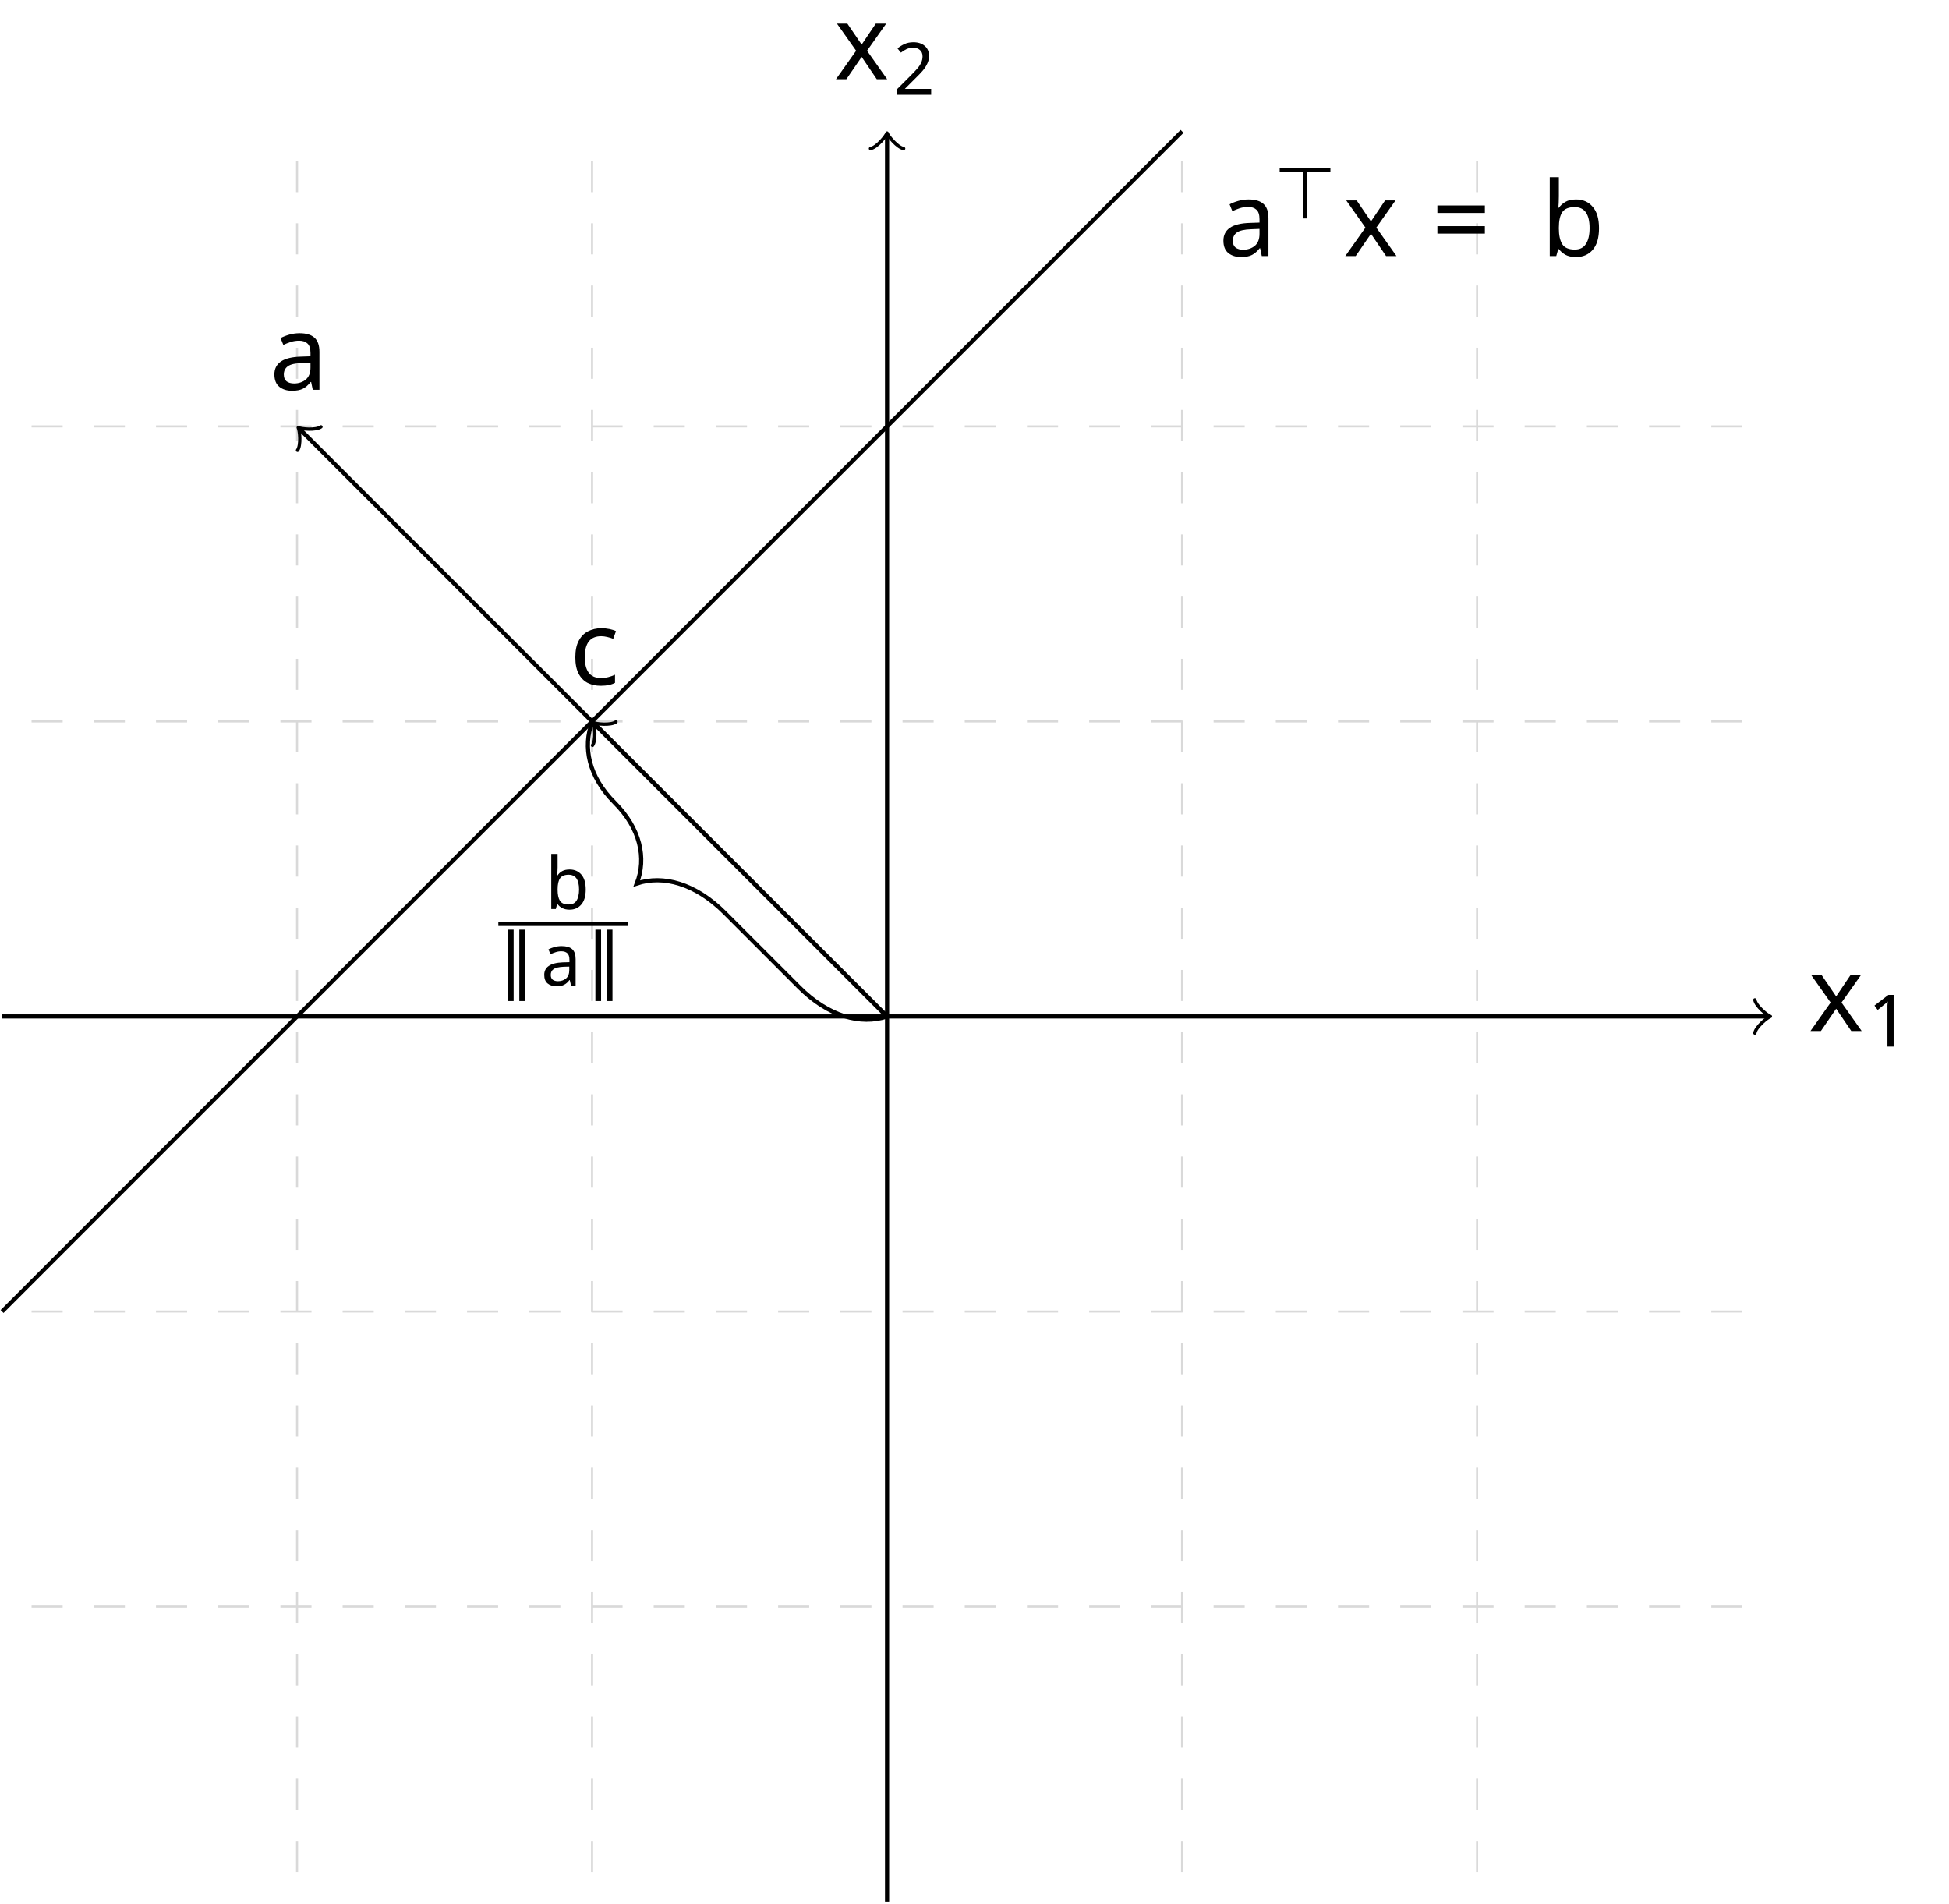
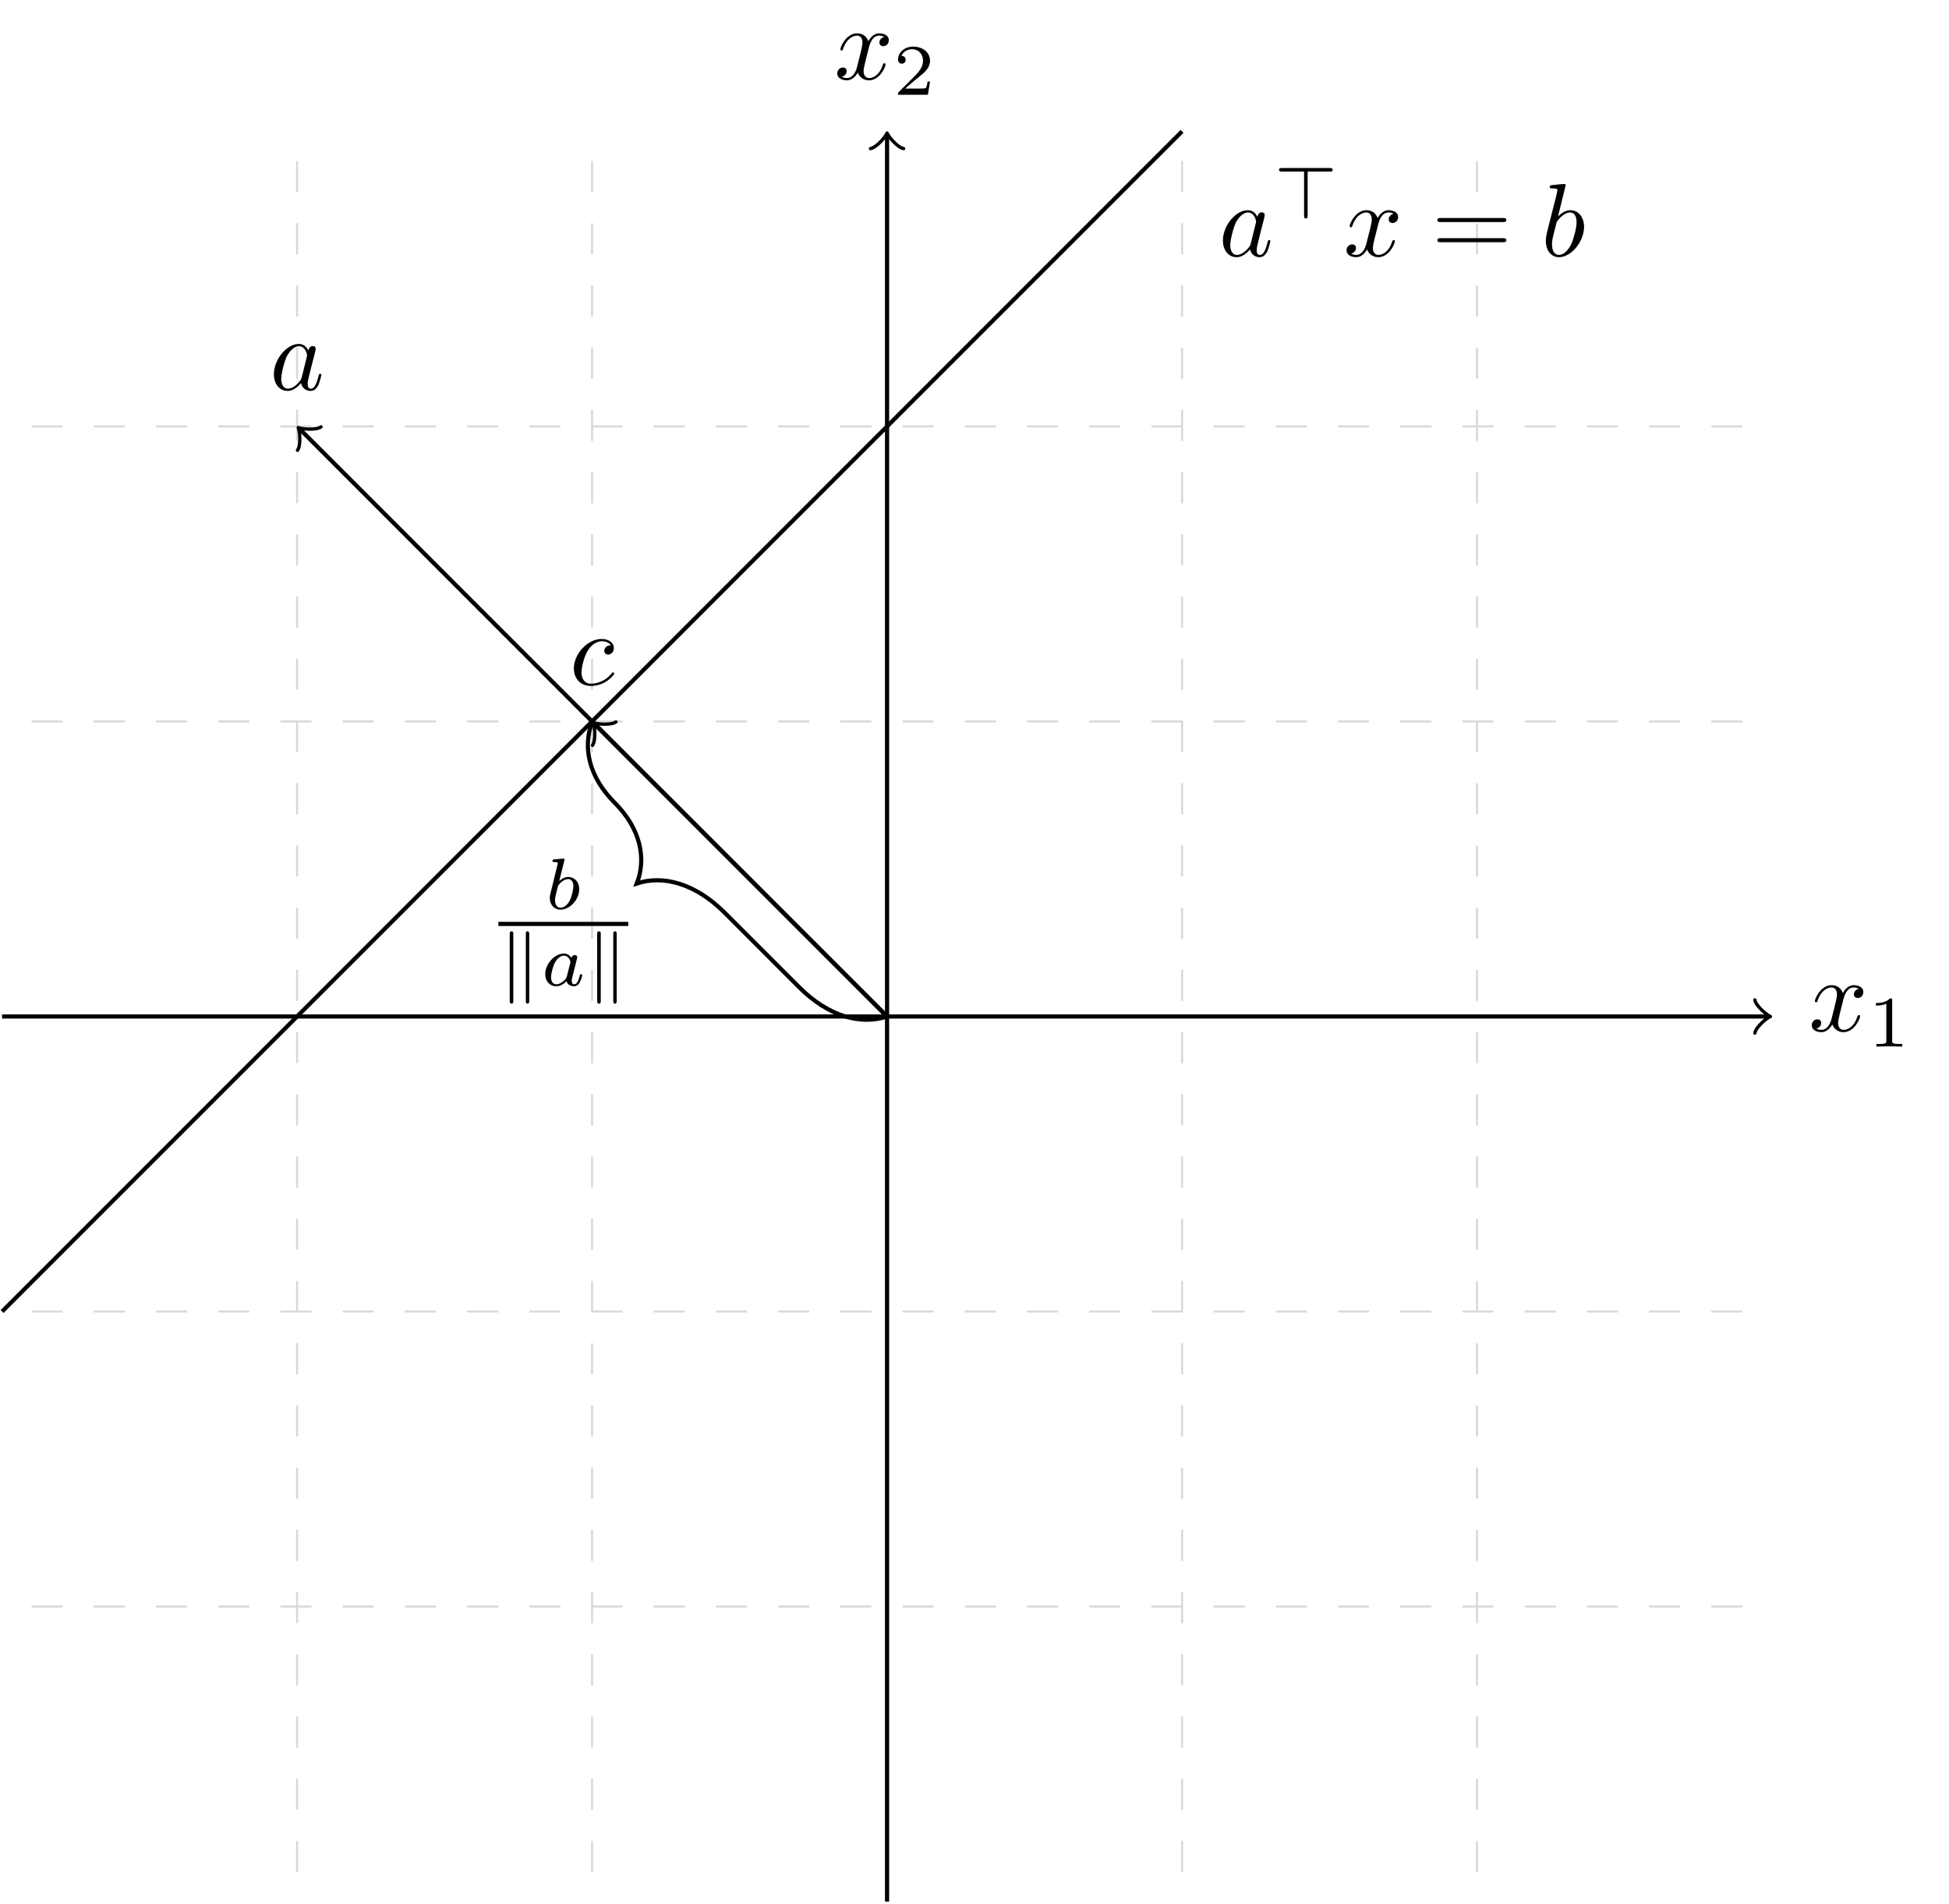
- <svg xmlns="http://www.w3.org/2000/svg" viewBox="0 0 249.708 243.869" height="243.869" width="249.708" xml:space="preserve" id="svg2" version="1.1">
-   <defs id="defs6" />
-   <g transform="matrix(1.333333,0,0,-1.333333,0,243.8693)" id="g10">
-     <g transform="translate(85.239,85.239)" id="g12">
-       <g id="g14">
-         <g id="g16">
-           <g id="g18">
-             <path id="path20" style="fill:none;stroke:#d9d9d9;stroke-width:0.199;stroke-linecap:butt;stroke-linejoin:miter;stroke-miterlimit:10;stroke-dasharray:2.989, 2.989;stroke-dashoffset:0;stroke-opacity:1" d="M -82.206,-56.694 H 82.206 M -82.206,-28.347 H 82.206 M -82.206,0 H 82.206 M -82.206,28.347 H 82.206 M -82.206,56.694 H 82.206 M -56.694,-82.206 V 82.206 M -28.347,-82.206 V 82.206 M 0,-82.206 v 164.411 m 28.347,-164.411 v 164.411 m 28.347,-164.411 v 164.411" />
-           </g>
-           <path id="path22" style="fill:none;stroke:#000000;stroke-width:0.399;stroke-linecap:butt;stroke-linejoin:miter;stroke-miterlimit:10;stroke-dasharray:none;stroke-opacity:1" d="M -85.04,0 H 84.582" />
-           <g transform="translate(84.58214)" id="g24">
-             <g id="g26">
-               <path id="path28" style="fill:none;stroke:#000000;stroke-width:0.319;stroke-linecap:round;stroke-linejoin:round;stroke-miterlimit:10;stroke-dasharray:none;stroke-opacity:1" d="M -1.196,1.594 C -1.096,0.996 0,0.1 0.299,0 0,-0.1 -1.096,-0.996 -1.196,-1.594" />
-             </g>
-           </g>
-           <g id="g30">
-             <g transform="translate(88.559,-1.398)" id="g32">
-               <g id="g34">
-                 <g transform="translate(-173.798,-83.841)" id="g36">
-                   <text id="text40" style="font-variant:normal;font-weight:normal;font-size:9.963px;font-family:CMMI10;-inkscape-font-specification:CMMI10;writing-mode:lr-tb;fill:#000000;fill-opacity:1;fill-rule:nonzero;stroke:none" transform="matrix(1,0,0,-1,173.798,83.841)">
-                     <tspan id="tspan38" y="0" x="0">x</tspan>
-                   </text>
-                   <text id="text44" style="font-variant:normal;font-weight:normal;font-size:6.974px;font-family:CMR7;-inkscape-font-specification:CMR7;writing-mode:lr-tb;fill:#000000;fill-opacity:1;fill-rule:nonzero;stroke:none" transform="matrix(1,0,0,-1,179.492,82.347)">
-                     <tspan id="tspan42" y="0" x="0">1</tspan>
-                   </text>
-                   <g transform="translate(173.798,83.841)" id="g46" />
-                 </g>
-               </g>
-               <g transform="translate(-88.559,1.398)" id="g48" />
-             </g>
-           </g>
-           <path id="path50" style="fill:none;stroke:#000000;stroke-width:0.399;stroke-linecap:butt;stroke-linejoin:miter;stroke-miterlimit:10;stroke-dasharray:none;stroke-opacity:1" d="M 0,-85.04 V 84.582" />
-           <g transform="rotate(90,-42.29107,42.29107)" id="g52">
-             <g id="g54">
-               <path id="path56" style="fill:none;stroke:#000000;stroke-width:0.319;stroke-linecap:round;stroke-linejoin:round;stroke-miterlimit:10;stroke-dasharray:none;stroke-opacity:1" d="M -1.196,1.594 C -1.096,0.996 0,0.1 0.299,0 0,-0.1 -1.096,-0.996 -1.196,-1.594" />
-             </g>
-           </g>
-           <g id="g58">
-             <g transform="translate(-5.082,90.053)" id="g60">
-               <g id="g62">
-                 <g transform="translate(-80.157,-175.292)" id="g64">
-                   <text id="text68" style="font-variant:normal;font-weight:normal;font-size:9.963px;font-family:CMMI10;-inkscape-font-specification:CMMI10;writing-mode:lr-tb;fill:#000000;fill-opacity:1;fill-rule:nonzero;stroke:none" transform="matrix(1,0,0,-1,80.157,175.292)">
-                     <tspan id="tspan66" y="0" x="0">x</tspan>
-                   </text>
-                   <text id="text72" style="font-variant:normal;font-weight:normal;font-size:6.974px;font-family:CMR7;-inkscape-font-specification:CMR7;writing-mode:lr-tb;fill:#000000;fill-opacity:1;fill-rule:nonzero;stroke:none" transform="matrix(1,0,0,-1,85.851,173.798)">
-                     <tspan id="tspan70" y="0" x="0">2</tspan>
-                   </text>
-                   <g transform="translate(80.157,175.292)" id="g74" />
-                 </g>
-               </g>
-               <g transform="translate(5.082,-90.053)" id="g76" />
-             </g>
-           </g>
-           <path id="path78" style="fill:none;stroke:#000000;stroke-width:0.399;stroke-linecap:butt;stroke-linejoin:miter;stroke-miterlimit:10;stroke-dasharray:none;stroke-opacity:1" d="m 0,0 c -2.536,-0.845 -5.636,0 -8.454,2.818 l -7.14,7.14 c -2.818,2.818 -5.918,3.663 -8.454,2.818 0.947,2.434 0.339,5.296 -2.139,7.775 l -3e-5,3e-5 c -2.479,2.479 -3.086,5.341 -2.139,7.775" />
-           <g id="g80">
-             <g transform="translate(-38.548,6.402)" id="g82">
-               <g id="g84">
-                 <g transform="translate(-46.691,-91.641)" id="g86">
-                   <text id="text90" style="font-variant:normal;font-weight:normal;font-size:6.974px;font-family:CMMI7;-inkscape-font-specification:CMMI7;writing-mode:lr-tb;fill:#000000;fill-opacity:1;fill-rule:nonzero;stroke:none" transform="matrix(1,0,0,-1,52.377,95.563)">
-                     <tspan id="tspan88" y="0" x="0">b</tspan>
-                   </text>
-                   <g transform="translate(47.886,94.132)" id="g92">
-                     <path id="path94" style="fill:none;stroke:#000000;stroke-width:0.398;stroke-linecap:butt;stroke-linejoin:miter;stroke-miterlimit:10;stroke-dasharray:none;stroke-opacity:1" d="M 0,0 H 12.485" />
-                   </g>
-                   <text id="text98" style="font-variant:normal;font-weight:normal;font-size:6.974px;font-family:CMSY7;-inkscape-font-specification:CMSY7;writing-mode:lr-tb;fill:#000000;fill-opacity:1;fill-rule:nonzero;stroke:none" transform="matrix(1,0,0,-1,47.886,88.205)">
-                     <tspan id="tspan96" y="0" x="0">∥</tspan>
-                   </text>
-                   <text id="text102" style="font-variant:normal;font-weight:normal;font-size:6.974px;font-family:CMMI7;-inkscape-font-specification:CMMI7;writing-mode:lr-tb;fill:#000000;fill-opacity:1;fill-rule:nonzero;stroke:none" transform="matrix(1,0,0,-1,51.968,88.205)">
-                     <tspan id="tspan100" y="0" x="0">a</tspan>
-                   </text>
-                   <text id="text106" style="font-variant:normal;font-weight:normal;font-size:6.974px;font-family:CMSY7;-inkscape-font-specification:CMSY7;writing-mode:lr-tb;fill:#000000;fill-opacity:1;fill-rule:nonzero;stroke:none" transform="matrix(1,0,0,-1,56.29,88.205)">
-                     <tspan id="tspan104" y="0" x="0">∥</tspan>
-                   </text>
-                   <g transform="translate(46.691,91.641)" id="g108" />
-                 </g>
-               </g>
-               <g transform="translate(38.548,-6.402)" id="g110" />
-             </g>
-           </g>
-           <path id="path112" style="fill:none;stroke:#000000;stroke-width:0.399;stroke-linecap:butt;stroke-linejoin:miter;stroke-miterlimit:10;stroke-dasharray:none;stroke-opacity:1" d="M -85.04,-28.347 28.347,85.04" />
-           <g id="g114">
-             <g transform="translate(31.866,73.061)" id="g116">
-               <g id="g118">
-                 <g transform="translate(-117.105,-158.3)" id="g120">
-                   <text id="text124" style="font-variant:normal;font-weight:normal;font-size:9.963px;font-family:CMMI10;-inkscape-font-specification:CMMI10;writing-mode:lr-tb;fill:#000000;fill-opacity:1;fill-rule:nonzero;stroke:none" transform="matrix(1,0,0,-1,117.105,158.3)">
-                     <tspan id="tspan122" y="0" x="0">a</tspan>
-                   </text>
-                   <text id="text128" style="font-variant:normal;font-weight:normal;font-size:6.974px;font-family:CMSY7;-inkscape-font-specification:CMSY7;writing-mode:lr-tb;fill:#000000;fill-opacity:1;fill-rule:nonzero;stroke:none" transform="matrix(1,0,0,-1,122.371,161.915)">
-                     <tspan id="tspan126" y="0" x="0">⊤</tspan>
-                   </text>
-                   <text id="text132" style="font-variant:normal;font-weight:normal;font-size:9.963px;font-family:CMMI10;-inkscape-font-specification:CMMI10;writing-mode:lr-tb;fill:#000000;fill-opacity:1;fill-rule:nonzero;stroke:none" transform="matrix(1,0,0,-1,129.096,158.3)">
-                     <tspan id="tspan130" y="0" x="0">x</tspan>
-                   </text>
-                   <text id="text136" style="font-variant:normal;font-weight:normal;font-size:9.963px;font-family:CMR10;-inkscape-font-specification:CMR10;writing-mode:lr-tb;fill:#000000;fill-opacity:1;fill-rule:nonzero;stroke:none" transform="matrix(1,0,0,-1,137.557,158.3)">
-                     <tspan id="tspan134" y="0" x="0">=</tspan>
-                   </text>
-                   <text id="text140" style="font-variant:normal;font-weight:normal;font-size:9.963px;font-family:CMMI10;-inkscape-font-specification:CMMI10;writing-mode:lr-tb;fill:#000000;fill-opacity:1;fill-rule:nonzero;stroke:none" transform="matrix(1,0,0,-1,148.073,158.3)">
-                     <tspan id="tspan138" y="0" x="0">b</tspan>
-                   </text>
-                   <g transform="translate(117.105,158.3)" id="g142" />
-                 </g>
-               </g>
-               <g transform="translate(-31.866,-73.061)" id="g144" />
-             </g>
-           </g>
-           <path id="path146" style="fill:none;stroke:#000000;stroke-width:0.399;stroke-linecap:butt;stroke-linejoin:miter;stroke-miterlimit:10;stroke-dasharray:none;stroke-opacity:1" d="M 0,0 -56.37,56.37" />
-           <g transform="matrix(-0.7071,0.7071,-0.7071,-0.7071,-56.36957,56.36957)" id="g148">
-             <g id="g150">
-               <path id="path152" style="fill:none;stroke:#000000;stroke-width:0.319;stroke-linecap:round;stroke-linejoin:round;stroke-miterlimit:10;stroke-dasharray:none;stroke-opacity:1" d="M -1.196,1.594 C -1.096,0.996 0,0.1 0.299,0 0,-0.1 -1.096,-0.996 -1.196,-1.594" />
-             </g>
-           </g>
-           <g id="g154">
-             <g transform="translate(-59.326,60.212)" id="g156">
-               <g id="g158">
-                 <g transform="translate(-25.913,-145.451)" id="g160">
-                   <text id="text164" style="font-variant:normal;font-weight:normal;font-size:9.963px;font-family:CMMI10;-inkscape-font-specification:CMMI10;writing-mode:lr-tb;fill:#000000;fill-opacity:1;fill-rule:nonzero;stroke:none" transform="matrix(1,0,0,-1,25.913,145.451)">
-                     <tspan id="tspan162" y="0" x="0">a</tspan>
-                   </text>
-                   <g transform="translate(25.913,145.451)" id="g166" />
-                 </g>
-               </g>
-               <g transform="translate(59.326,-60.212)" id="g168" />
-             </g>
-           </g>
-           <path id="path170" style="fill:none;stroke:#000000;stroke-width:0.399;stroke-linecap:butt;stroke-linejoin:miter;stroke-miterlimit:10;stroke-dasharray:none;stroke-opacity:1" d="M 0,0 -28.023,28.023" />
-           <g transform="matrix(-0.7071,0.7071,-0.7071,-0.7071,-28.02275,28.02275)" id="g172">
-             <g id="g174">
-               <path id="path176" style="fill:none;stroke:#000000;stroke-width:0.319;stroke-linecap:round;stroke-linejoin:round;stroke-miterlimit:10;stroke-dasharray:none;stroke-opacity:1" d="M -1.196,1.594 C -1.096,0.996 0,0.1 0.299,0 0,-0.1 -1.096,-0.996 -1.196,-1.594" />
-             </g>
-           </g>
-           <g id="g178">
-             <g transform="translate(-30.502,31.866)" id="g180">
-               <g id="g182">
-                 <g transform="translate(-54.737,-117.105)" id="g184">
-                   <text id="text188" style="font-variant:normal;font-weight:normal;font-size:9.963px;font-family:CMMI10;-inkscape-font-specification:CMMI10;writing-mode:lr-tb;fill:#000000;fill-opacity:1;fill-rule:nonzero;stroke:none" transform="matrix(1,0,0,-1,54.737,117.105)">
-                     <tspan id="tspan186" y="0" x="0">c</tspan>
-                   </text>
-                   <g transform="translate(54.737,117.105)" id="g190" />
-                 </g>
-               </g>
-               <g transform="translate(30.502,-31.866)" id="g192" />
-             </g>
-           </g>
-         </g>
+ <svg xmlns="http://www.w3.org/2000/svg" xmlns:xlink="http://www.w3.org/1999/xlink" width="187.281pt" height="182.902pt" viewBox="0 0 187.281 182.902" version="1.1" id="svg133">
+   <defs id="defs45">
+     <g id="g40">
+       <g id="glyph-0-0" />
+       <g id="glyph-0-1">
+         <path d="M 3.328 -3.016 C 3.391 -3.266 3.625 -4.188 4.312 -4.188 C 4.359 -4.188 4.609 -4.188 4.812 -4.062 C 4.531 -4 4.344 -3.766 4.344 -3.516 C 4.344 -3.359 4.453 -3.172 4.719 -3.172 C 4.938 -3.172 5.25 -3.344 5.25 -3.75 C 5.25 -4.266 4.672 -4.406 4.328 -4.406 C 3.75 -4.406 3.406 -3.875 3.281 -3.656 C 3.031 -4.312 2.5 -4.406 2.203 -4.406 C 1.172 -4.406 0.594 -3.125 0.594 -2.875 C 0.594 -2.766 0.703 -2.766 0.719 -2.766 C 0.797 -2.766 0.828 -2.797 0.844 -2.875 C 1.188 -3.938 1.844 -4.188 2.188 -4.188 C 2.375 -4.188 2.719 -4.094 2.719 -3.516 C 2.719 -3.203 2.547 -2.547 2.188 -1.141 C 2.031 -0.531 1.672 -0.109 1.234 -0.109 C 1.172 -0.109 0.953 -0.109 0.734 -0.234 C 0.984 -0.297 1.203 -0.5 1.203 -0.781 C 1.203 -1.047 0.984 -1.125 0.844 -1.125 C 0.531 -1.125 0.297 -0.875 0.297 -0.547 C 0.297 -0.094 0.781 0.109 1.219 0.109 C 1.891 0.109 2.25 -0.594 2.266 -0.641 C 2.391 -0.281 2.75 0.109 3.344 0.109 C 4.375 0.109 4.938 -1.172 4.938 -1.422 C 4.938 -1.531 4.859 -1.531 4.828 -1.531 C 4.734 -1.531 4.719 -1.484 4.688 -1.422 C 4.359 -0.344 3.688 -0.109 3.375 -0.109 C 2.984 -0.109 2.828 -0.422 2.828 -0.766 C 2.828 -0.984 2.875 -1.203 2.984 -1.641 Z M 3.328 -3.016 " id="path3" />
+       </g>
+       <g id="glyph-0-2">
+         <path d="M 3.719 -3.766 C 3.531 -4.141 3.25 -4.406 2.797 -4.406 C 1.641 -4.406 0.406 -2.938 0.406 -1.484 C 0.406 -0.547 0.953 0.109 1.719 0.109 C 1.922 0.109 2.422 0.062 3.016 -0.641 C 3.094 -0.219 3.453 0.109 3.922 0.109 C 4.281 0.109 4.5 -0.125 4.672 -0.438 C 4.828 -0.797 4.969 -1.406 4.969 -1.422 C 4.969 -1.531 4.875 -1.531 4.844 -1.531 C 4.75 -1.531 4.734 -1.484 4.703 -1.344 C 4.531 -0.703 4.359 -0.109 3.953 -0.109 C 3.672 -0.109 3.656 -0.375 3.656 -0.562 C 3.656 -0.781 3.672 -0.875 3.781 -1.312 C 3.891 -1.719 3.906 -1.828 4 -2.203 L 4.359 -3.594 C 4.422 -3.875 4.422 -3.891 4.422 -3.938 C 4.422 -4.109 4.312 -4.203 4.141 -4.203 C 3.891 -4.203 3.75 -3.984 3.719 -3.766 Z M 3.078 -1.188 C 3.016 -1 3.016 -0.984 2.875 -0.812 C 2.438 -0.266 2.031 -0.109 1.75 -0.109 C 1.25 -0.109 1.109 -0.656 1.109 -1.047 C 1.109 -1.547 1.422 -2.766 1.656 -3.234 C 1.969 -3.812 2.406 -4.188 2.812 -4.188 C 3.453 -4.188 3.594 -3.375 3.594 -3.312 C 3.594 -3.25 3.578 -3.188 3.562 -3.141 Z M 3.078 -1.188 " id="path6" />
+       </g>
+       <g id="glyph-0-3">
+         <path d="M 2.375 -6.812 C 2.375 -6.812 2.375 -6.922 2.25 -6.922 C 2.031 -6.922 1.297 -6.844 1.031 -6.812 C 0.953 -6.812 0.844 -6.797 0.844 -6.625 C 0.844 -6.5 0.938 -6.5 1.094 -6.5 C 1.562 -6.5 1.578 -6.438 1.578 -6.328 C 1.578 -6.266 1.5 -5.922 1.453 -5.719 L 0.625 -2.469 C 0.516 -1.969 0.469 -1.797 0.469 -1.453 C 0.469 -0.516 1 0.109 1.734 0.109 C 2.906 0.109 4.141 -1.375 4.141 -2.812 C 4.141 -3.719 3.609 -4.406 2.812 -4.406 C 2.359 -4.406 1.938 -4.109 1.641 -3.812 Z M 1.453 -3.047 C 1.5 -3.266 1.5 -3.281 1.594 -3.391 C 2.078 -4.031 2.531 -4.188 2.797 -4.188 C 3.156 -4.188 3.422 -3.891 3.422 -3.25 C 3.422 -2.656 3.094 -1.516 2.906 -1.141 C 2.578 -0.469 2.125 -0.109 1.734 -0.109 C 1.391 -0.109 1.062 -0.375 1.062 -1.109 C 1.062 -1.312 1.062 -1.5 1.219 -2.125 Z M 1.453 -3.047 " id="path9" />
+       </g>
+       <g id="glyph-0-4">
+         <path d="M 3.953 -3.781 C 3.781 -3.781 3.656 -3.781 3.516 -3.656 C 3.344 -3.5 3.328 -3.328 3.328 -3.266 C 3.328 -3.016 3.516 -2.906 3.703 -2.906 C 3.984 -2.906 4.25 -3.156 4.25 -3.547 C 4.25 -4.031 3.781 -4.406 3.078 -4.406 C 1.734 -4.406 0.406 -2.984 0.406 -1.578 C 0.406 -0.672 0.984 0.109 2.031 0.109 C 3.453 0.109 4.281 -0.953 4.281 -1.062 C 4.281 -1.125 4.234 -1.203 4.172 -1.203 C 4.109 -1.203 4.094 -1.172 4.031 -1.094 C 3.25 -0.109 2.156 -0.109 2.047 -0.109 C 1.422 -0.109 1.141 -0.594 1.141 -1.203 C 1.141 -1.609 1.344 -2.578 1.688 -3.188 C 2 -3.766 2.547 -4.188 3.094 -4.188 C 3.422 -4.188 3.812 -4.062 3.953 -3.781 Z M 3.953 -3.781 " id="path12" />
+       </g>
+       <g id="glyph-1-0" />
+       <g id="glyph-1-1">
+         <path d="M 2.328 -4.438 C 2.328 -4.625 2.328 -4.625 2.125 -4.625 C 1.672 -4.188 1.047 -4.188 0.766 -4.188 L 0.766 -3.938 C 0.922 -3.938 1.391 -3.938 1.766 -4.125 L 1.766 -0.578 C 1.766 -0.344 1.766 -0.25 1.078 -0.25 L 0.812 -0.25 L 0.812 0 C 0.938 0 1.797 -0.031 2.047 -0.031 C 2.266 -0.031 3.141 0 3.297 0 L 3.297 -0.25 L 3.031 -0.25 C 2.328 -0.25 2.328 -0.344 2.328 -0.578 Z M 2.328 -4.438 " id="path16" />
+       </g>
+       <g id="glyph-1-2">
+         <path d="M 3.516 -1.266 L 3.281 -1.266 C 3.266 -1.109 3.188 -0.703 3.094 -0.641 C 3.047 -0.594 2.516 -0.594 2.406 -0.594 L 1.125 -0.594 C 1.859 -1.234 2.109 -1.438 2.516 -1.766 C 3.031 -2.172 3.516 -2.609 3.516 -3.266 C 3.516 -4.109 2.781 -4.625 1.891 -4.625 C 1.031 -4.625 0.438 -4.016 0.438 -3.375 C 0.438 -3.031 0.734 -2.984 0.812 -2.984 C 0.969 -2.984 1.172 -3.109 1.172 -3.359 C 1.172 -3.484 1.125 -3.734 0.766 -3.734 C 0.984 -4.219 1.453 -4.375 1.781 -4.375 C 2.484 -4.375 2.844 -3.828 2.844 -3.266 C 2.844 -2.656 2.406 -2.188 2.188 -1.938 L 0.516 -0.266 C 0.438 -0.203 0.438 -0.188 0.438 0 L 3.312 0 Z M 3.516 -1.266 " id="path19" />
+       </g>
+       <g id="glyph-2-0" />
+       <g id="glyph-2-1">
+         <path d="M 1.844 -4.625 C 1.844 -4.641 1.875 -4.734 1.875 -4.734 C 1.875 -4.781 1.844 -4.844 1.75 -4.844 C 1.609 -4.844 1.031 -4.781 0.859 -4.766 C 0.812 -4.766 0.703 -4.75 0.703 -4.609 C 0.703 -4.516 0.812 -4.516 0.891 -4.516 C 1.219 -4.516 1.219 -4.453 1.219 -4.406 C 1.219 -4.359 1.156 -4.078 1.109 -3.922 L 0.953 -3.281 C 0.891 -3.031 0.516 -1.516 0.5 -1.422 C 0.453 -1.25 0.453 -1.156 0.453 -1.078 C 0.453 -0.375 0.906 0.062 1.484 0.062 C 2.359 0.062 3.281 -0.875 3.281 -1.906 C 3.281 -2.719 2.719 -3.078 2.234 -3.078 C 1.875 -3.078 1.562 -2.875 1.359 -2.688 Z M 1.484 -0.125 C 1.156 -0.125 0.953 -0.422 0.953 -0.844 C 0.953 -1.094 1.016 -1.328 1.219 -2.125 C 1.25 -2.25 1.25 -2.266 1.391 -2.422 C 1.656 -2.719 1.969 -2.875 2.219 -2.875 C 2.484 -2.875 2.719 -2.672 2.719 -2.203 C 2.719 -1.922 2.578 -1.203 2.359 -0.797 C 2.188 -0.453 1.844 -0.125 1.484 -0.125 Z M 1.484 -0.125 " id="path23" />
+       </g>
+       <g id="glyph-2-2">
+         <path d="M 2.938 -2.656 C 2.797 -2.891 2.562 -3.078 2.219 -3.078 C 1.328 -3.078 0.422 -2.094 0.422 -1.094 C 0.422 -0.406 0.875 0.062 1.484 0.062 C 1.859 0.062 2.188 -0.141 2.469 -0.422 C 2.594 0 3 0.062 3.188 0.062 C 3.438 0.062 3.609 -0.078 3.734 -0.297 C 3.891 -0.578 3.984 -0.969 3.984 -1 C 3.984 -1.094 3.891 -1.094 3.875 -1.094 C 3.766 -1.094 3.766 -1.062 3.719 -0.875 C 3.625 -0.531 3.5 -0.125 3.203 -0.125 C 3.031 -0.125 2.969 -0.281 2.969 -0.469 C 2.969 -0.578 3.031 -0.844 3.078 -1.016 C 3.125 -1.203 3.203 -1.484 3.234 -1.641 L 3.375 -2.172 C 3.422 -2.359 3.5 -2.688 3.5 -2.719 C 3.5 -2.875 3.375 -2.938 3.266 -2.938 C 3.141 -2.938 2.984 -2.859 2.938 -2.656 Z M 2.5 -0.875 C 2.453 -0.672 2.297 -0.531 2.141 -0.406 C 2.078 -0.344 1.797 -0.125 1.5 -0.125 C 1.234 -0.125 0.984 -0.312 0.984 -0.797 C 0.984 -1.172 1.188 -1.938 1.359 -2.219 C 1.672 -2.781 2.031 -2.875 2.219 -2.875 C 2.703 -2.875 2.844 -2.344 2.844 -2.266 C 2.844 -2.25 2.828 -2.188 2.828 -2.172 Z M 2.5 -0.875 " id="path26" />
+       </g>
+       <g id="glyph-3-0" />
+       <g id="glyph-3-1">
+         <path d="M 1.438 -4.969 C 1.438 -5.062 1.438 -5.219 1.266 -5.219 C 1.094 -5.219 1.094 -5.047 1.094 -4.922 L 1.094 1.438 C 1.094 1.562 1.094 1.734 1.266 1.734 C 1.438 1.734 1.438 1.578 1.438 1.469 Z M 2.969 -4.922 C 2.969 -5.047 2.969 -5.219 2.797 -5.219 C 2.641 -5.219 2.641 -5.062 2.641 -4.969 L 2.641 1.469 C 2.641 1.578 2.641 1.734 2.797 1.734 C 2.969 1.734 2.969 1.562 2.969 1.438 Z M 2.969 -4.922 " id="path30" />
+       </g>
+       <g id="glyph-3-2">
+         <path d="M 3.281 -4.5 L 5.406 -4.5 C 5.516 -4.5 5.688 -4.5 5.688 -4.656 C 5.688 -4.844 5.531 -4.844 5.406 -4.844 L 0.812 -4.844 C 0.703 -4.844 0.531 -4.844 0.531 -4.672 C 0.531 -4.5 0.703 -4.5 0.812 -4.5 L 2.938 -4.5 L 2.938 -0.266 C 2.938 -0.156 2.938 0 3.109 0 C 3.281 0 3.281 -0.172 3.281 -0.266 Z M 3.281 -4.5 " id="path33" />
+       </g>
+       <g id="glyph-4-0" />
+       <g id="glyph-4-1">
+         <path d="M 6.844 -3.266 C 7 -3.266 7.188 -3.266 7.188 -3.453 C 7.188 -3.656 7 -3.656 6.859 -3.656 L 0.891 -3.656 C 0.75 -3.656 0.562 -3.656 0.562 -3.453 C 0.562 -3.266 0.75 -3.266 0.891 -3.266 Z M 6.859 -1.328 C 7 -1.328 7.188 -1.328 7.188 -1.531 C 7.188 -1.719 7 -1.719 6.844 -1.719 L 0.891 -1.719 C 0.75 -1.719 0.562 -1.719 0.562 -1.531 C 0.562 -1.328 0.75 -1.328 0.891 -1.328 Z M 6.859 -1.328 " id="path37" />
      </g>
    </g>
+     <clipPath id="clip-0">
+       <path clip-rule="nonzero" d="M 85 12 L 86 12 L 86 182.902 L 85 182.902 Z M 85 12 " id="path42" />
+     </clipPath>
+   </defs>
+   <path fill="none" stroke-width="0.199" stroke-linecap="butt" stroke-linejoin="miter" stroke="rgb(84.999%, 84.999%, 84.999%)" stroke-opacity="1" stroke-dasharray="2.989 2.989" stroke-miterlimit="10" d="M -82.204 -56.692 L 82.206 -56.692 M -82.204 -28.349 L 82.206 -28.349 M -82.204 -0.001 L 82.206 -0.001 M -82.204 28.347 L 82.206 28.347 M -82.204 56.694 L 82.206 56.694 M -56.692 -82.204 L -56.692 82.206 M -28.348 -82.204 L -28.348 82.206 M -0.001 -82.204 L -0.001 82.206 M 28.347 -82.204 L 28.347 82.206 M 56.695 -82.204 L 56.695 82.206 " transform="matrix(1, 0, 0, -1, 85.239, 97.663)" id="path47" />
+   <path fill="none" stroke-width="0.399" stroke-linecap="butt" stroke-linejoin="miter" stroke="rgb(0%, 0%, 0%)" stroke-opacity="1" stroke-miterlimit="10" d="M -85.04 -0.001 L 84.581 -0.001 " transform="matrix(1, 0, 0, -1, 85.239, 97.663)" id="path49" />
+   <path fill="none" stroke-width="0.319" stroke-linecap="round" stroke-linejoin="round" stroke="rgb(0%, 0%, 0%)" stroke-opacity="1" stroke-miterlimit="10" d="M -1.196 1.593 C -1.095 0.995 -0.001 0.101 0.3 -0.001 C -0.001 -0.099 -1.095 -0.997 -1.196 -1.595 " transform="matrix(1, 0, 0, -1, 169.8211, 97.663)" id="path51" />
+   <g fill="rgb(0%, 0%, 0%)" fill-opacity="1" id="g55">
+     <use xlink:href="#glyph-0-1" x="173.798" y="99.061" id="use53" />
+   </g>
+   <g fill="rgb(0%, 0%, 0%)" fill-opacity="1" id="g59">
+     <use xlink:href="#glyph-1-1" x="179.492" y="100.555" id="use57" />
+   </g>
+   <g clip-path="url(#clip-0)" id="g63">
+     <path fill="none" stroke-width="0.399" stroke-linecap="butt" stroke-linejoin="miter" stroke="rgb(0%, 0%, 0%)" stroke-opacity="1" stroke-miterlimit="10" d="M -0.001 -85.04 L -0.001 84.581 " transform="matrix(1, 0, 0, -1, 85.239, 97.663)" id="path61" />
+   </g>
+   <path fill="none" stroke-width="0.319" stroke-linecap="round" stroke-linejoin="round" stroke="rgb(0%, 0%, 0%)" stroke-opacity="1" stroke-miterlimit="10" d="M -1.196 1.594 C -1.095 0.997 -0.001 0.098 0.3 0.001 C -0.001 -0.101 -1.095 -0.995 -1.196 -1.593 " transform="matrix(0, -1, -1, 0, 85.239, 13.08086)" id="path65" />
+   <g fill="rgb(0%, 0%, 0%)" fill-opacity="1" id="g69">
+     <use xlink:href="#glyph-0-1" x="80.157" y="7.61" id="use67" />
+   </g>
+   <g fill="rgb(0%, 0%, 0%)" fill-opacity="1" id="g73">
+     <use xlink:href="#glyph-1-2" x="85.851" y="9.104" id="use71" />
+   </g>
+   <path fill="none" stroke-width="0.399" stroke-linecap="butt" stroke-linejoin="miter" stroke="rgb(0%, 0%, 0%)" stroke-opacity="1" stroke-miterlimit="10" d="M -0.001 -0.001 C -2.536 -0.845 -5.637 -0.001 -8.454 2.819 L -15.594 9.96 C -18.411 12.776 -21.512 13.62 -24.048 12.776 C -23.098 15.21 -23.708 18.073 -26.188 20.55 C -28.665 23.03 -29.274 25.893 -28.325 28.327 " transform="matrix(1, 0, 0, -1, 85.239, 97.663)" id="path75" />
+   <g fill="rgb(0%, 0%, 0%)" fill-opacity="1" id="g79">
+     <use xlink:href="#glyph-2-1" x="52.377" y="87.339" id="use77" />
+   </g>
+   <path fill="none" stroke-width="0.398" stroke-linecap="butt" stroke-linejoin="miter" stroke="rgb(0%, 0%, 0%)" stroke-opacity="1" stroke-miterlimit="10" d="M 0.001 0 L 12.485 0 " transform="matrix(1, 0, 0, -1, 47.886, 88.77)" id="path81" />
+   <g fill="rgb(0%, 0%, 0%)" fill-opacity="1" id="g85">
+     <use xlink:href="#glyph-3-1" x="47.886" y="94.697" id="use83" />
+   </g>
+   <g fill="rgb(0%, 0%, 0%)" fill-opacity="1" id="g89">
+     <use xlink:href="#glyph-2-2" x="51.968" y="94.697" id="use87" />
+   </g>
+   <g fill="rgb(0%, 0%, 0%)" fill-opacity="1" id="g93">
+     <use xlink:href="#glyph-3-1" x="56.29" y="94.697" id="use91" />
+   </g>
+   <path fill="none" stroke-width="0.399" stroke-linecap="butt" stroke-linejoin="miter" stroke="rgb(0%, 0%, 0%)" stroke-opacity="1" stroke-miterlimit="10" d="M -85.04 -28.349 L 28.347 85.042 " transform="matrix(1, 0, 0, -1, 85.239, 97.663)" id="path95" />
+   <g fill="rgb(0%, 0%, 0%)" fill-opacity="1" id="g99">
+     <use xlink:href="#glyph-0-2" x="117.105" y="24.602" id="use97" />
+   </g>
+   <g fill="rgb(0%, 0%, 0%)" fill-opacity="1" id="g103">
+     <use xlink:href="#glyph-3-2" x="122.371" y="20.987" id="use101" />
+   </g>
+   <g fill="rgb(0%, 0%, 0%)" fill-opacity="1" id="g107">
+     <use xlink:href="#glyph-0-1" x="129.096" y="24.602" id="use105" />
+   </g>
+   <g fill="rgb(0%, 0%, 0%)" fill-opacity="1" id="g111">
+     <use xlink:href="#glyph-4-1" x="137.557" y="24.602" id="use109" />
+   </g>
+   <g fill="rgb(0%, 0%, 0%)" fill-opacity="1" id="g115">
+     <use xlink:href="#glyph-0-3" x="148.073" y="24.602" id="use113" />
+   </g>
+   <path fill="none" stroke-width="0.399" stroke-linecap="butt" stroke-linejoin="miter" stroke="rgb(0%, 0%, 0%)" stroke-opacity="1" stroke-miterlimit="10" d="M -0.001 -0.001 L -56.368 56.37 " transform="matrix(1, 0, 0, -1, 85.239, 97.663)" id="path117" />
+   <path fill="none" stroke-width="0.319" stroke-linecap="round" stroke-linejoin="round" stroke="rgb(0%, 0%, 0%)" stroke-opacity="1" stroke-miterlimit="10" d="M -1.194 1.595 C -1.097 0.996 -0.001 0.098 0.3 0.001 C -0.001 -0.101 -1.095 -0.996 -1.197 -1.595 " transform="matrix(-0.7071, -0.7071, -0.7071, 0.7071, 28.86943, 41.29343)" id="path119" />
+   <g fill="rgb(0%, 0%, 0%)" fill-opacity="1" id="g123">
+     <use xlink:href="#glyph-0-2" x="25.913" y="37.451" id="use121" />
+   </g>
+   <path fill="none" stroke-width="0.399" stroke-linecap="butt" stroke-linejoin="miter" stroke="rgb(0%, 0%, 0%)" stroke-opacity="1" stroke-miterlimit="10" d="M -0.001 -0.001 L -28.024 28.022 " transform="matrix(1, 0, 0, -1, 85.239, 97.663)" id="path125" />
+   <path fill="none" stroke-width="0.319" stroke-linecap="round" stroke-linejoin="round" stroke="rgb(0%, 0%, 0%)" stroke-opacity="1" stroke-miterlimit="10" d="M -1.195 1.595 C -1.096 0.998 0.001 0.101 0.299 0.001 C 0.001 -0.098 -1.096 -0.996 -1.195 -1.593 " transform="matrix(-0.7071, -0.7071, -0.7071, 0.7071, 57.21625, 69.64025)" id="path127" />
+   <g fill="rgb(0%, 0%, 0%)" fill-opacity="1" id="g131">
+     <use xlink:href="#glyph-0-4" x="54.737" y="65.797" id="use129" />
  </g>
</svg>
